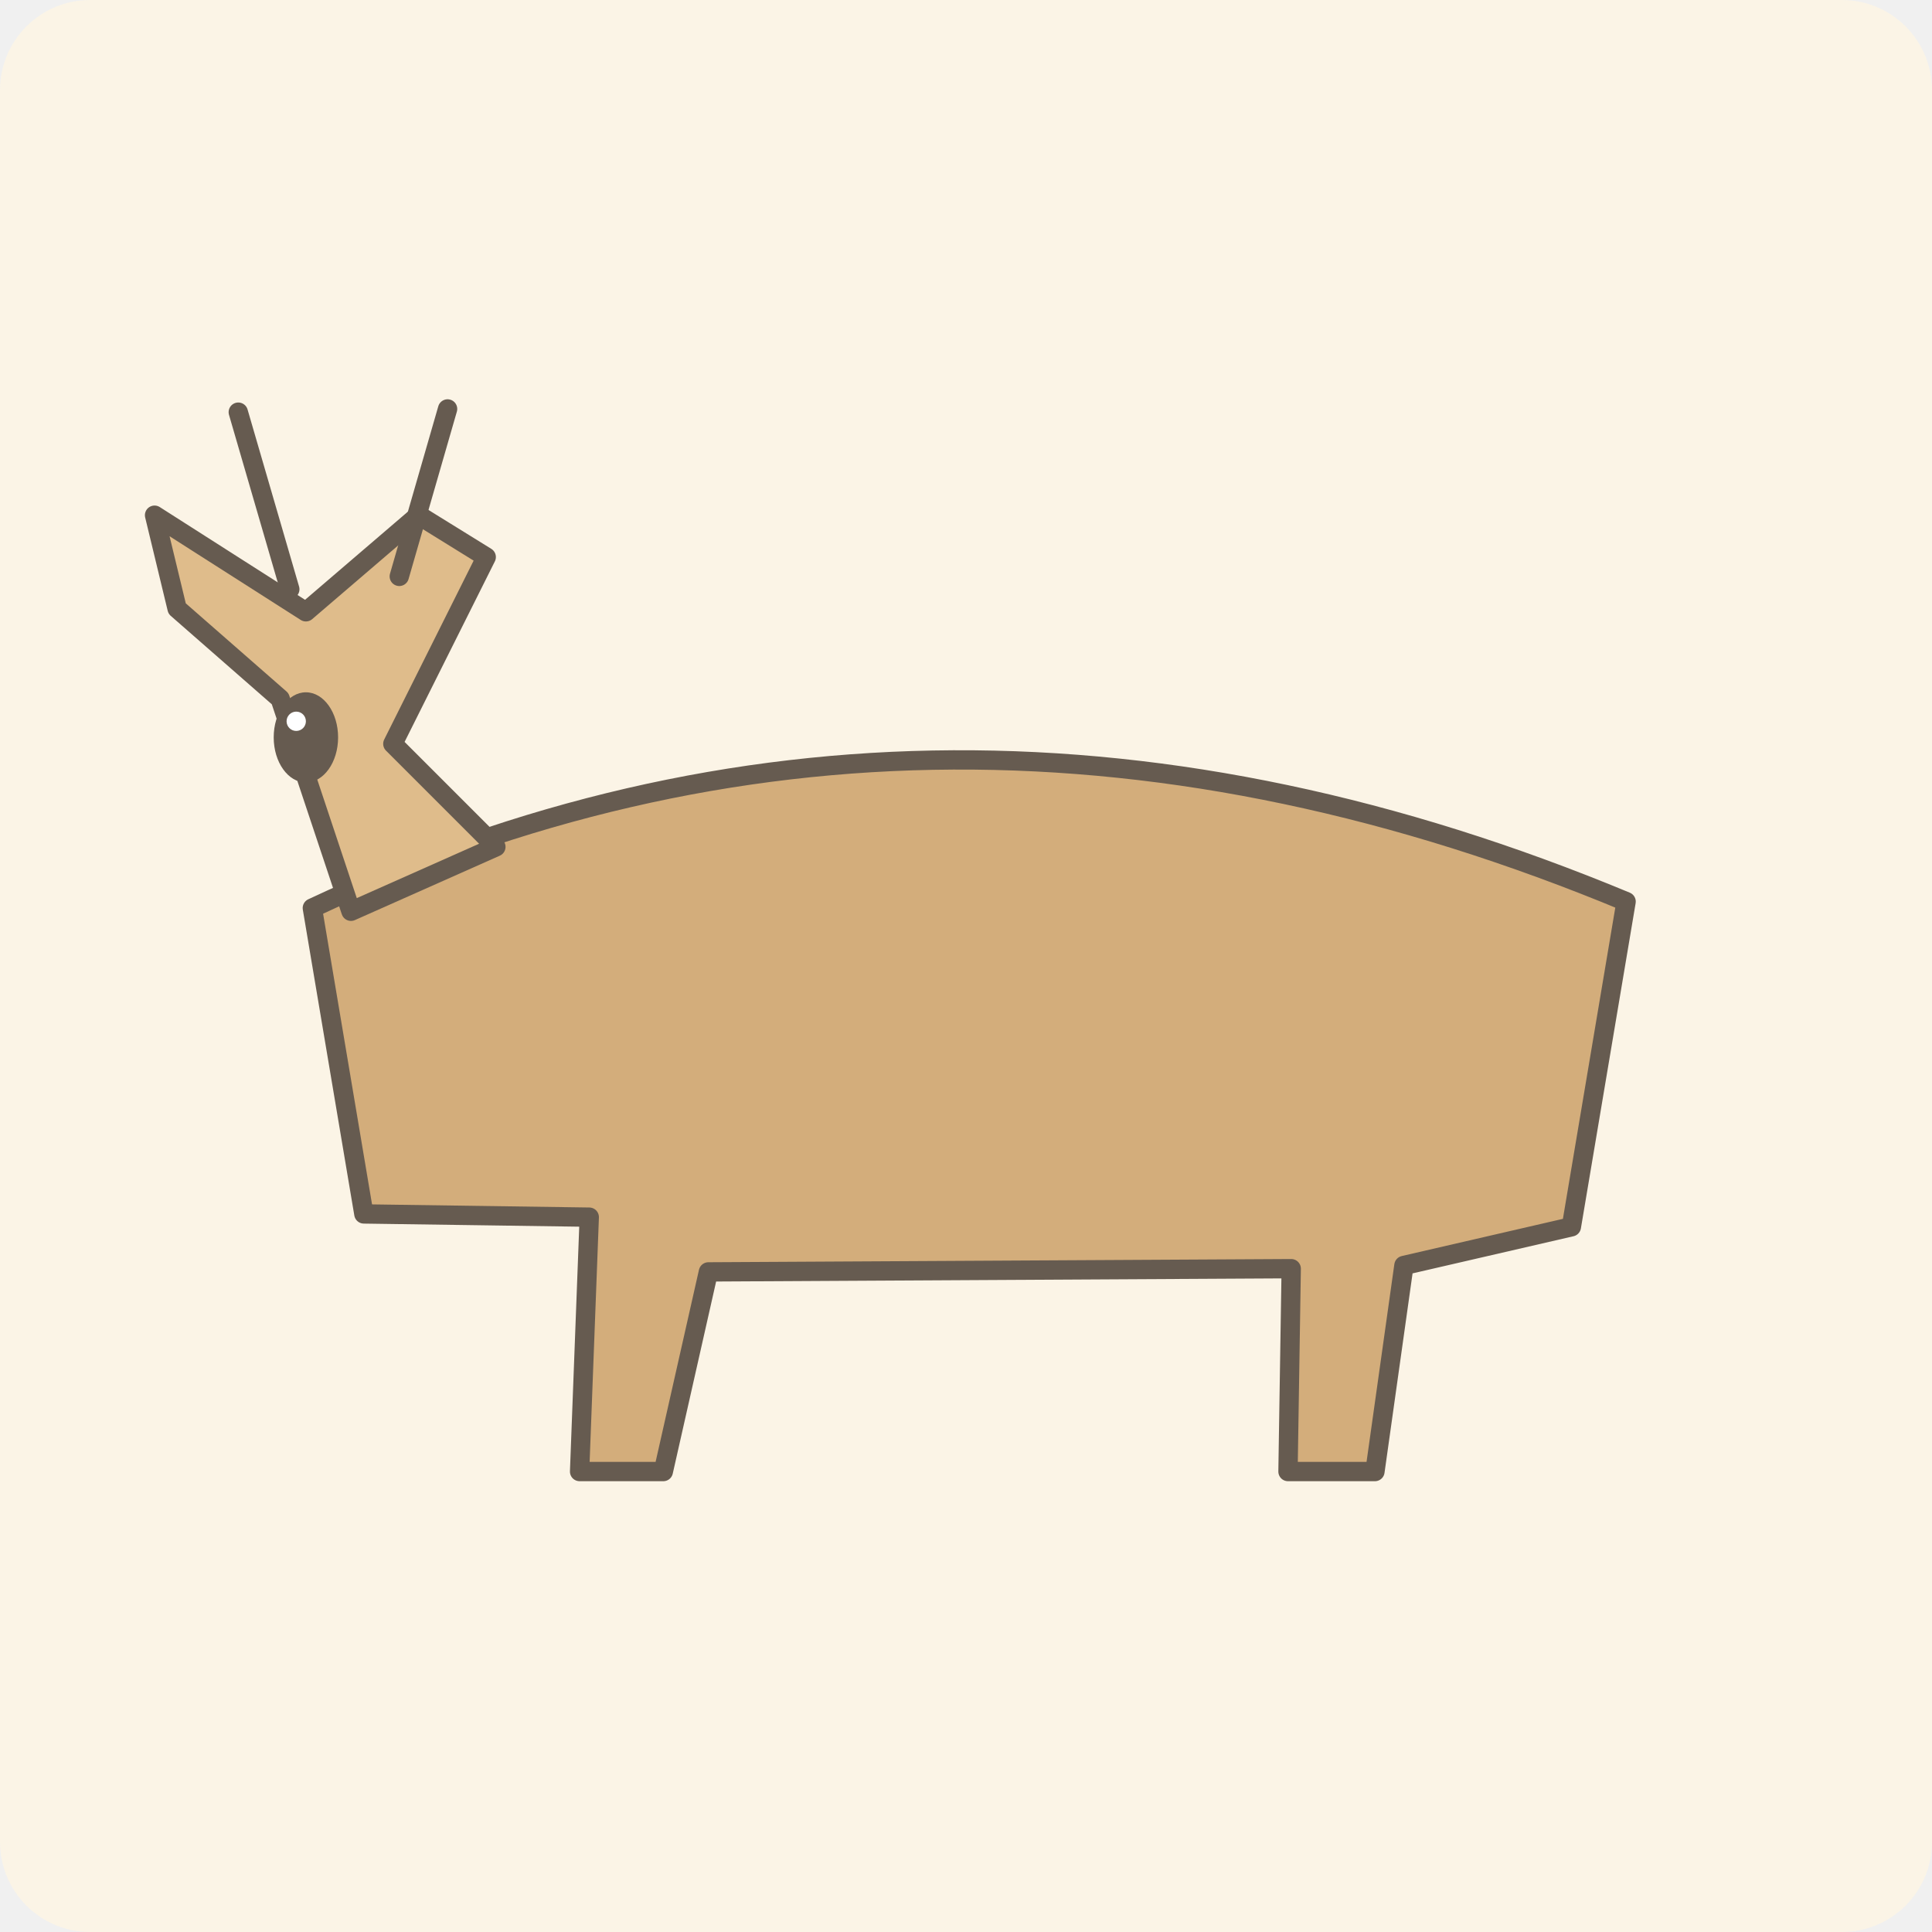
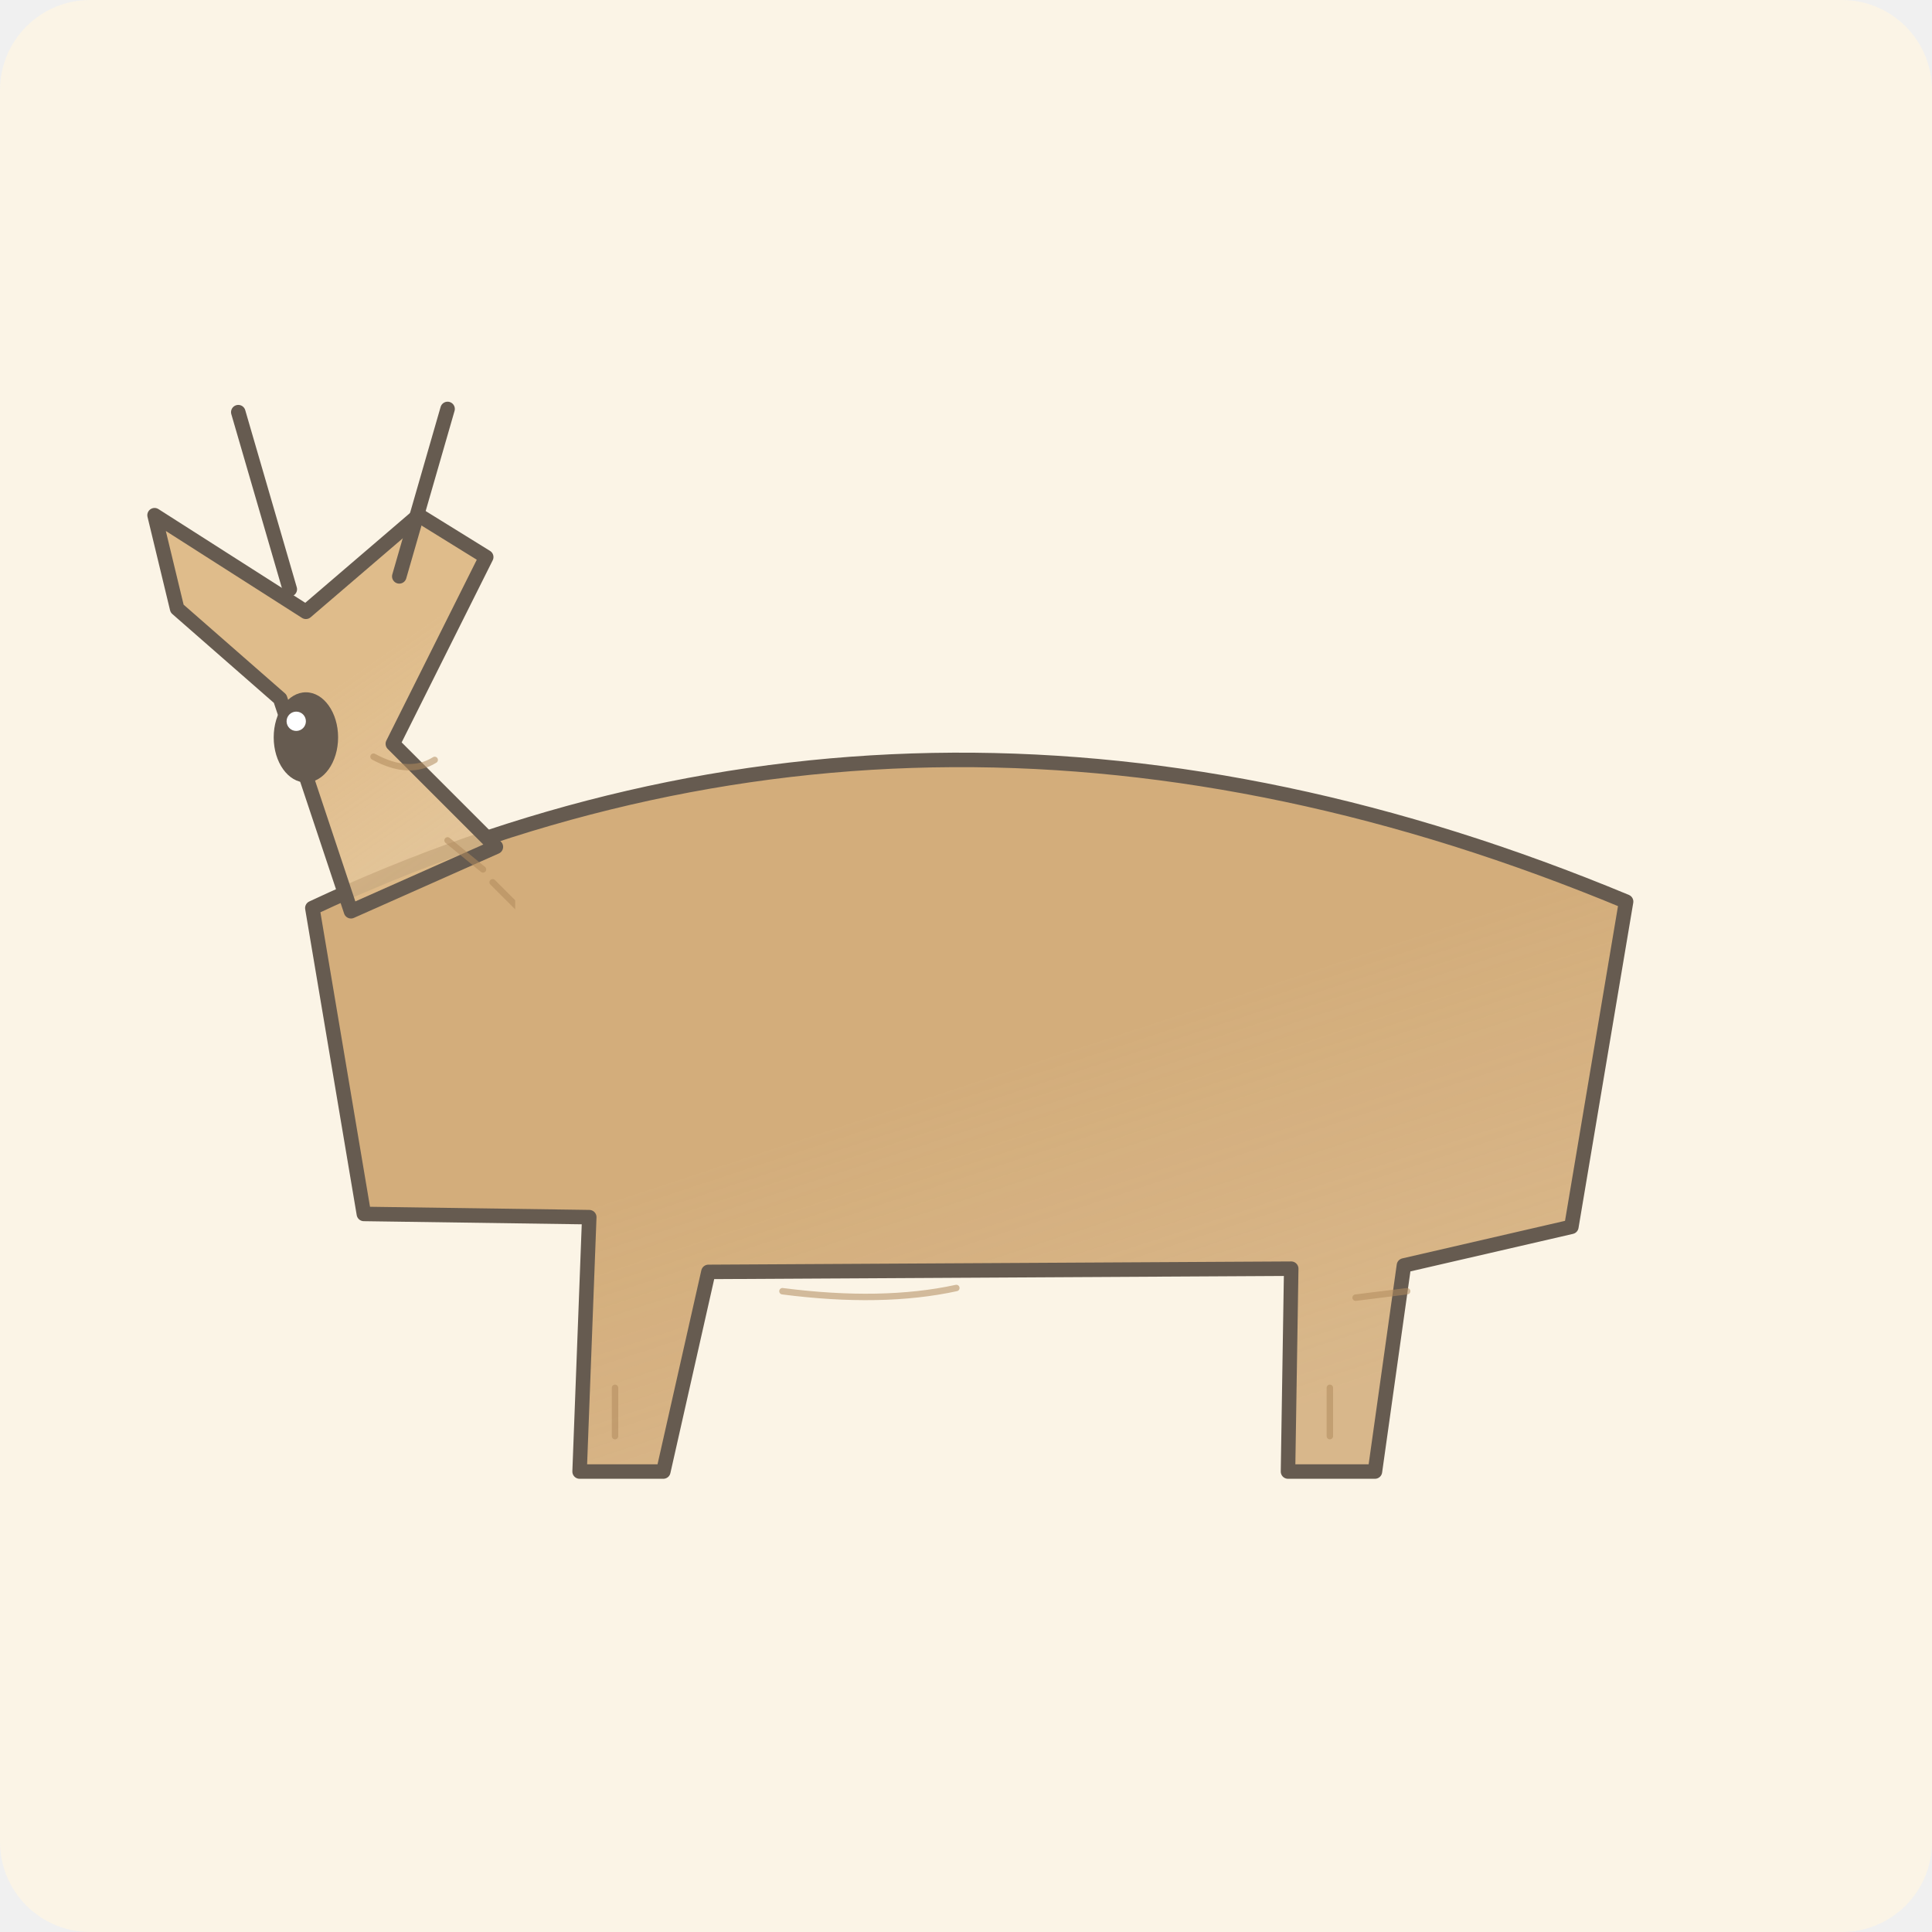
<svg xmlns="http://www.w3.org/2000/svg" viewBox="0 0 600 600" data-full-animal="deer" data-illustration="incomplete">
  <rect width="600" height="600" rx="28" fill="#fbf4e6" />
+   <defs>
+     <linearGradient id="coat-d3ad7b" x1="0" x2=".6" y1="0" y2="1">
+       <stop stop-color="#d3ad7b" />
+       <stop offset=".55" stop-color="#d3ad7b" />
+       <stop offset="1" stop-color="#d3ad7b" stop-opacity=".85" />
+     </linearGradient>
+     <linearGradient id="coat-dfbc8b" x1="0" x2=".6" y1="0" y2="1">
+       <stop stop-color="#dfbc8b" />
+       <stop offset=".55" stop-color="#dfbc8b" />
+       <stop offset="1" stop-color="#dfbc8b" stop-opacity=".85" />
+     </linearGradient>
+     <mask id="detail-mask">
+       <rect width="600" height="600" fill="white" />
+       <rect x="160" y="255" width="285" height="125" fill="black" />
+     </mask>
+   </defs>
  <g transform="translate(0 100) scale(1)">
-     <path d="M97 182Q291 91 505 180L488 281L436 293L427 357L400 357L401 294L220 295L206 357L180 357L183 278L113 277Z" fill="#d3ad7b" stroke="#665b50" stroke-width="6" stroke-linecap="round" stroke-linejoin="round" />
-     <path d="M109 183L87 117L55 89L48 60L95 90L130 60L151 73L122 131L154 163Z" fill="#dfbc8b" stroke="#665b50" stroke-width="6" stroke-linecap="round" stroke-linejoin="round" />
+     <path d="M97 182Q291 91 505 180L488 281L436 293L427 357L400 357L401 294L220 295L206 357L180 357L183 278L113 277Z" fill="url(#coat-d3ad7b)" stroke="#665b50" stroke-width="4.5" stroke-linecap="round" stroke-linejoin="round" />
+     <path d="M109 183L87 117L55 89L48 60L95 90L130 60L151 73L122 131L154 163Z" fill="url(#coat-dfbc8b)" stroke="#665b50" stroke-width="4.5" stroke-linecap="round" stroke-linejoin="round" />
    <ellipse cx="95" cy="129" rx="10" ry="14" fill="#665b50" />
    <circle cx="92" cy="124" r="3" fill="white" />
-     <path d="M90 83L74 28M124 79L139 27" fill="none" stroke="#665b50" stroke-width="6" stroke-linecap="round" stroke-linejoin="round" />
+     <path d="M90 83L74 28M124 79L139 27" fill="none" stroke="#665b50" stroke-width="4.5" stroke-linecap="round" stroke-linejoin="round" />
+   </g>
+   <g mask="url(#detail-mask)" data-coat-details="deer">
+     <path d="M116 235q11 6 19 1M139 261l11 9M153 274l9 9M166 289l10 9M243 401q31 4 54 -1M421 403l16 -2M191 431v15M413 431v15" fill="none" stroke="#b08a5c" stroke-width="2" stroke-linecap="round" opacity=".55" />
  </g>
</svg>
